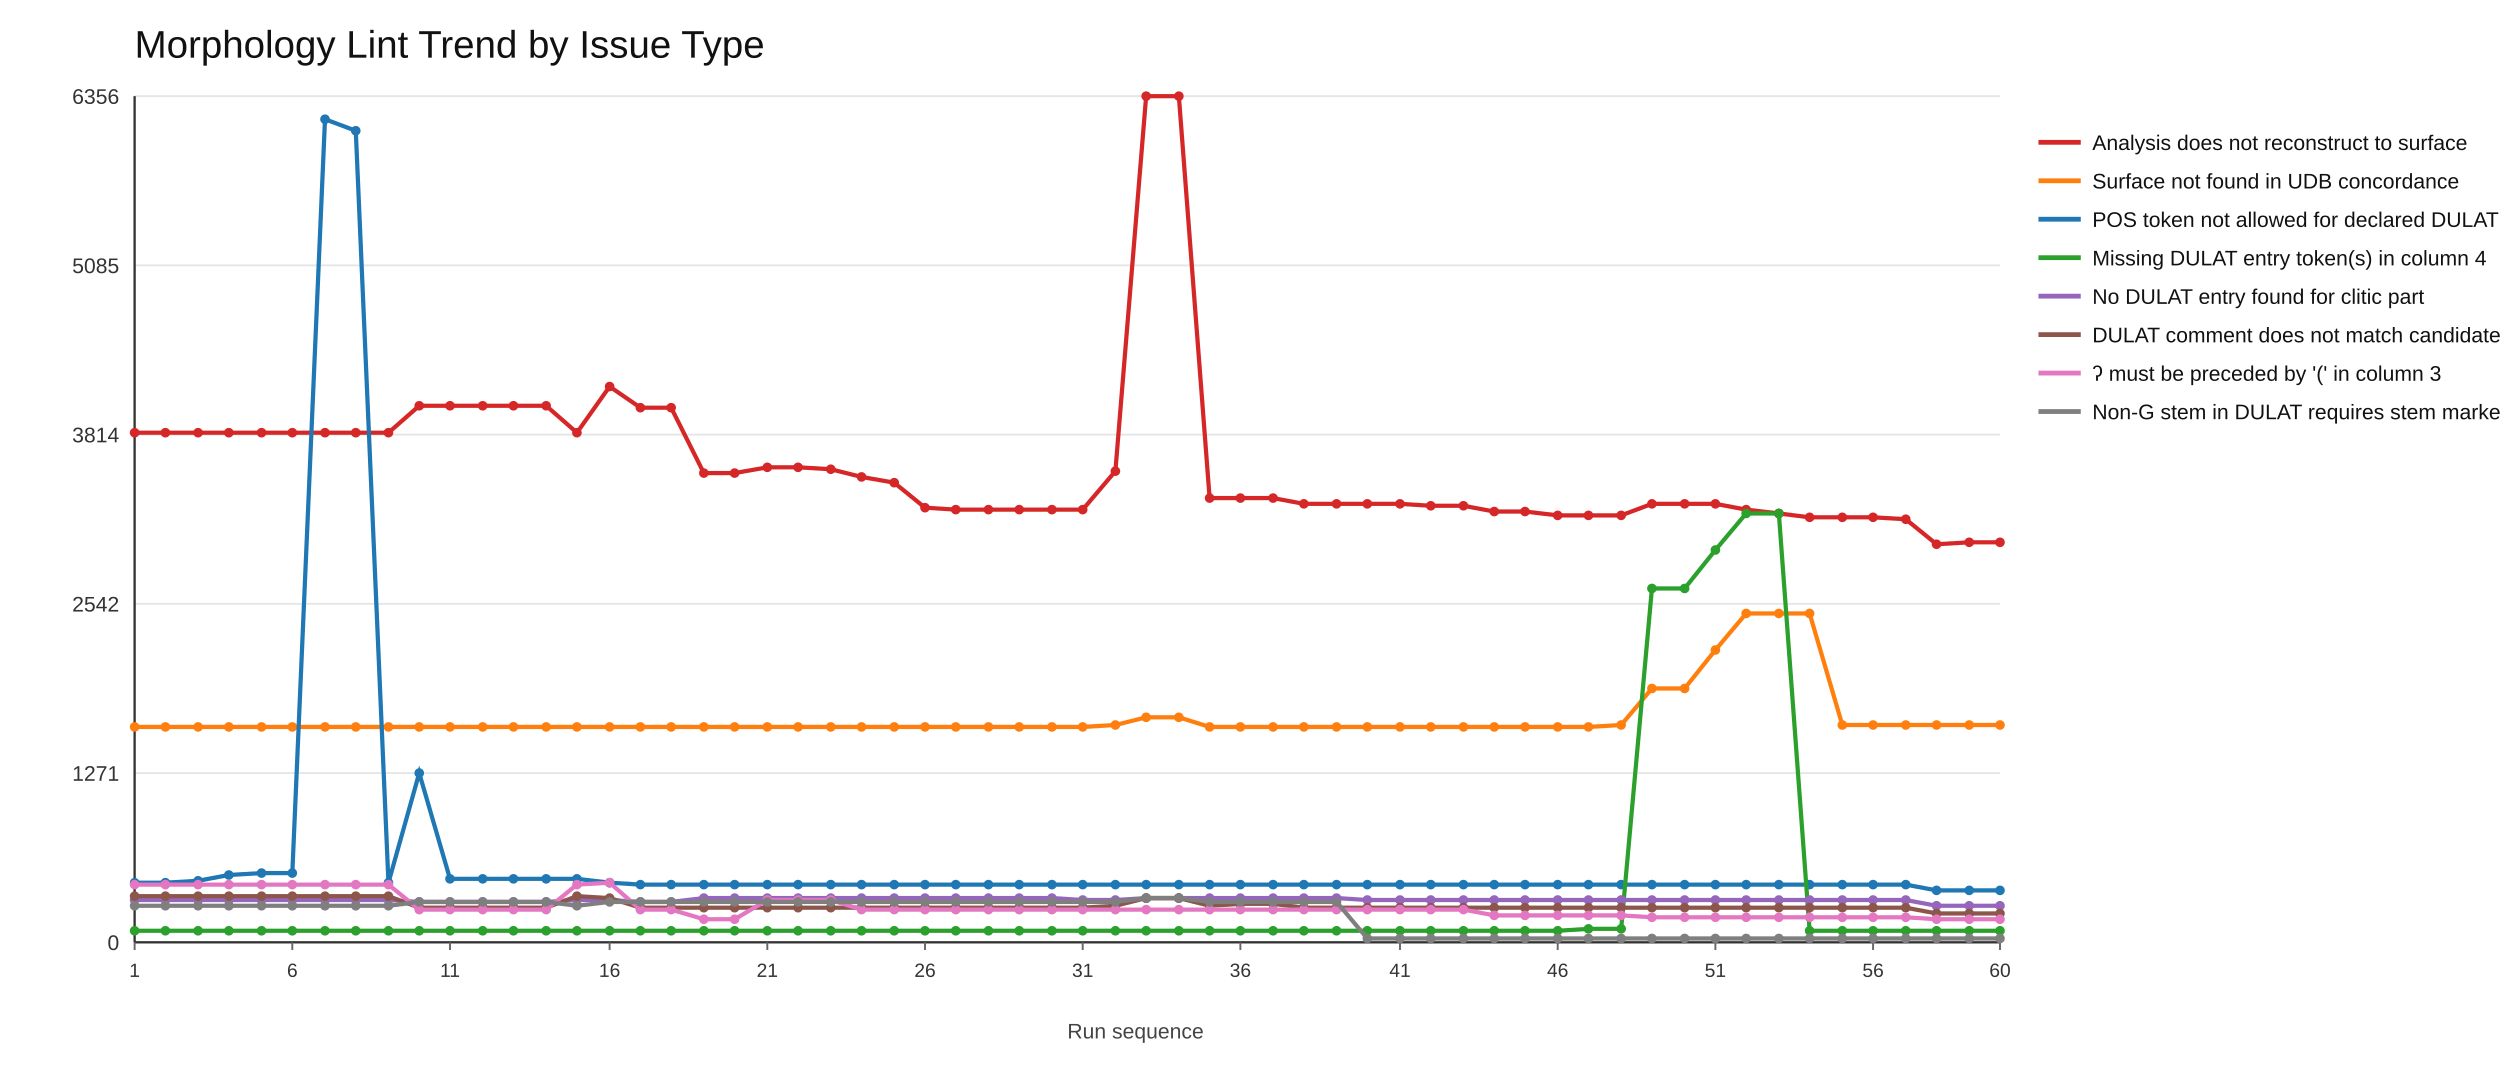
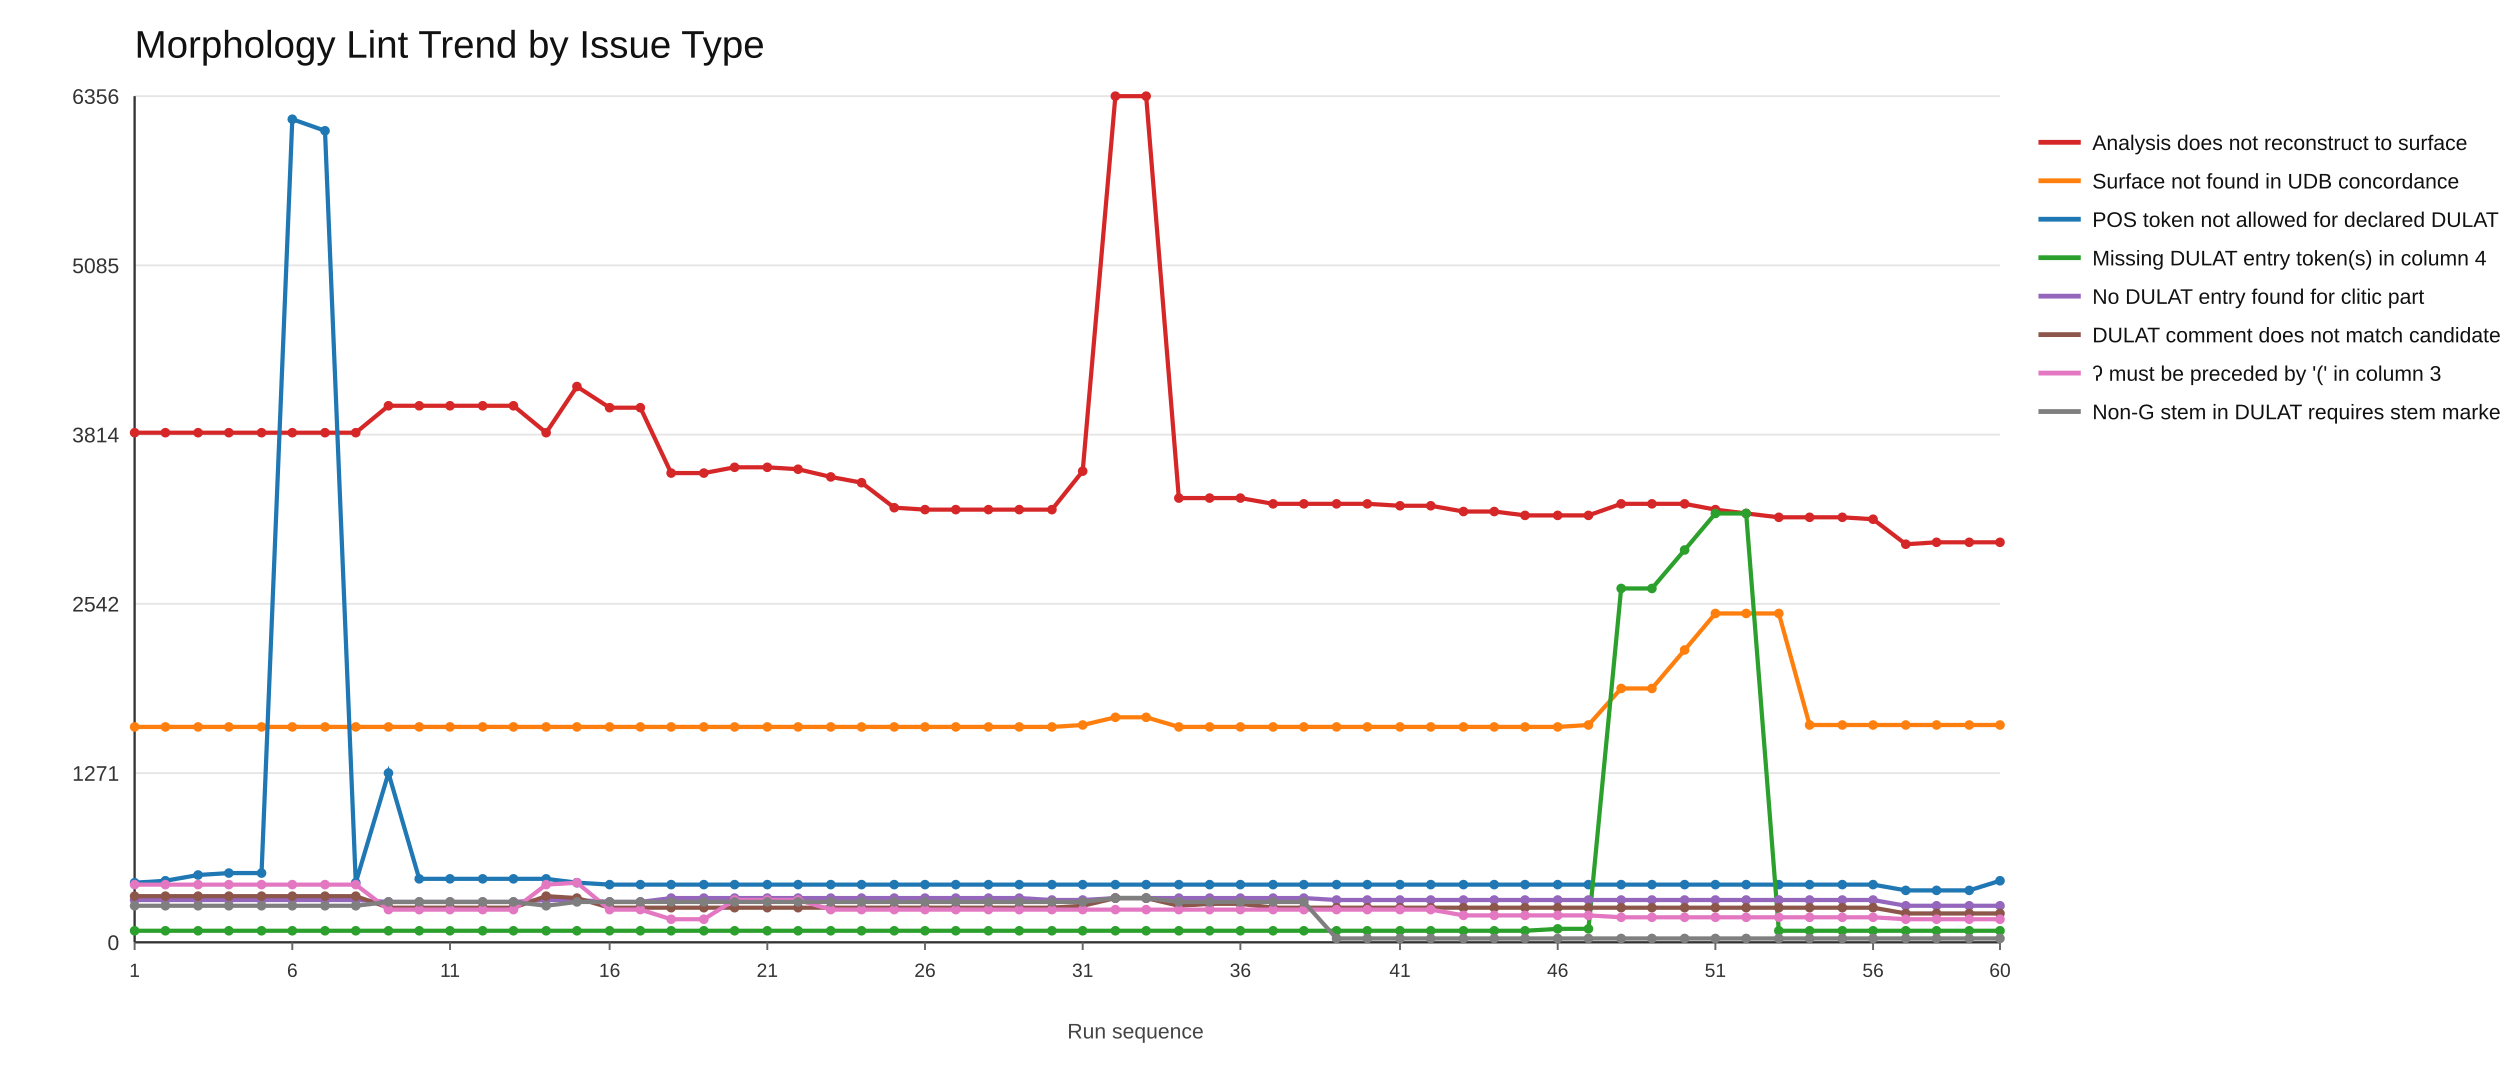
<svg xmlns="http://www.w3.org/2000/svg" width="1300" height="560">
  <rect x="0" y="0" width="1300" height="560" fill="#ffffff" />
  <text x="70" y="30" font-size="20" font-family="Arial" fill="#111">Morphology Lint Trend by Issue Type</text>
  <line x1="70" y1="490" x2="1040" y2="490" stroke="#e6e6e6" stroke-width="1" />
  <text x="62" y="494" font-size="11" font-family="Arial" fill="#333" text-anchor="end">0</text>
  <line x1="70" y1="402" x2="1040" y2="402" stroke="#e6e6e6" stroke-width="1" />
  <text x="62" y="406" font-size="11" font-family="Arial" fill="#333" text-anchor="end">1271</text>
  <line x1="70" y1="314" x2="1040" y2="314" stroke="#e6e6e6" stroke-width="1" />
  <text x="62" y="318" font-size="11" font-family="Arial" fill="#333" text-anchor="end">2542</text>
  <line x1="70" y1="226" x2="1040" y2="226" stroke="#e6e6e6" stroke-width="1" />
  <text x="62" y="230" font-size="11" font-family="Arial" fill="#333" text-anchor="end">3814</text>
  <line x1="70" y1="138" x2="1040" y2="138" stroke="#e6e6e6" stroke-width="1" />
  <text x="62" y="142" font-size="11" font-family="Arial" fill="#333" text-anchor="end">5085</text>
  <line x1="70" y1="50" x2="1040" y2="50" stroke="#e6e6e6" stroke-width="1" />
  <text x="62" y="54" font-size="11" font-family="Arial" fill="#333" text-anchor="end">6356</text>
  <line x1="70" y1="490" x2="1040" y2="490" stroke="#333" stroke-width="1.2" />
  <line x1="70" y1="50" x2="70" y2="490" stroke="#333" stroke-width="1.2" />
  <line x1="70" y1="490" x2="70" y2="494" stroke="#666" stroke-width="1" />
  <text x="70" y="508" font-size="10" font-family="Arial" fill="#333" text-anchor="middle">1</text>
  <line x1="152" y1="490" x2="152" y2="494" stroke="#666" stroke-width="1" />
  <text x="152" y="508" font-size="10" font-family="Arial" fill="#333" text-anchor="middle">6</text>
  <line x1="234" y1="490" x2="234" y2="494" stroke="#666" stroke-width="1" />
  <text x="234" y="508" font-size="10" font-family="Arial" fill="#333" text-anchor="middle">11</text>
  <line x1="317" y1="490" x2="317" y2="494" stroke="#666" stroke-width="1" />
  <text x="317" y="508" font-size="10" font-family="Arial" fill="#333" text-anchor="middle">16</text>
  <line x1="399" y1="490" x2="399" y2="494" stroke="#666" stroke-width="1" />
  <text x="399" y="508" font-size="10" font-family="Arial" fill="#333" text-anchor="middle">21</text>
  <line x1="481" y1="490" x2="481" y2="494" stroke="#666" stroke-width="1" />
  <text x="481" y="508" font-size="10" font-family="Arial" fill="#333" text-anchor="middle">26</text>
  <line x1="563" y1="490" x2="563" y2="494" stroke="#666" stroke-width="1" />
  <text x="563" y="508" font-size="10" font-family="Arial" fill="#333" text-anchor="middle">31</text>
  <line x1="645" y1="490" x2="645" y2="494" stroke="#666" stroke-width="1" />
  <text x="645" y="508" font-size="10" font-family="Arial" fill="#333" text-anchor="middle">36</text>
  <line x1="728" y1="490" x2="728" y2="494" stroke="#666" stroke-width="1" />
  <text x="728" y="508" font-size="10" font-family="Arial" fill="#333" text-anchor="middle">41</text>
  <line x1="810" y1="490" x2="810" y2="494" stroke="#666" stroke-width="1" />
  <text x="810" y="508" font-size="10" font-family="Arial" fill="#333" text-anchor="middle">46</text>
  <line x1="892" y1="490" x2="892" y2="494" stroke="#666" stroke-width="1" />
  <text x="892" y="508" font-size="10" font-family="Arial" fill="#333" text-anchor="middle">51</text>
  <line x1="974" y1="490" x2="974" y2="494" stroke="#666" stroke-width="1" />
  <text x="974" y="508" font-size="10" font-family="Arial" fill="#333" text-anchor="middle">56</text>
  <line x1="1040" y1="490" x2="1040" y2="494" stroke="#666" stroke-width="1" />
  <text x="1040" y="508" font-size="10" font-family="Arial" fill="#333" text-anchor="middle">60</text>
-   <polyline fill="none" stroke="#d62728" stroke-width="2.2" points="70,225 86,225 103,225 119,225 136,225 152,225 169,225 185,225 202,225 218,211 234,211 251,211 267,211 284,211 300,225 317,201 333,212 349,212 366,246 382,246 399,243 415,243 432,244 448,248 465,251 481,264 497,265 514,265 530,265 547,265 563,265 580,245 596,50 613,50 629,259 645,259 662,259 678,262 695,262 711,262 728,262 744,263 761,263 777,266 793,266 810,268 826,268 843,268 859,262 876,262 892,262 908,265 925,267 941,269 958,269 974,269 991,270 1007,283 1024,282 1040,282" />
+   <polyline fill="none" stroke="#d62728" stroke-width="2.2" points="70,225 86,225 103,225 119,225 136,225 152,225 169,225 185,225 202,211 218,211 234,211 251,211 267,211 284,225 300,201 317,212 333,212 349,246 366,246 382,243 399,243 415,244 432,248 448,251 465,264 481,265 497,265 514,265 530,265 547,265 563,245 580,50 596,50 613,259 629,259 645,259 662,262 678,262 695,262 711,262 728,263 744,263 761,266 777,266 793,268 810,268 826,268 843,262 859,262 876,262 892,265 908,267 925,269 941,269 958,269 974,270 991,283 1007,282 1024,282 1040,282" />
  <circle cx="70" cy="225" r="2.5" fill="#d62728" />
  <circle cx="86" cy="225" r="2.5" fill="#d62728" />
  <circle cx="103" cy="225" r="2.5" fill="#d62728" />
  <circle cx="119" cy="225" r="2.5" fill="#d62728" />
  <circle cx="136" cy="225" r="2.5" fill="#d62728" />
  <circle cx="152" cy="225" r="2.5" fill="#d62728" />
  <circle cx="169" cy="225" r="2.5" fill="#d62728" />
  <circle cx="185" cy="225" r="2.5" fill="#d62728" />
-   <circle cx="202" cy="225" r="2.5" fill="#d62728" />
+   <circle cx="202" cy="211" r="2.5" fill="#d62728" />
  <circle cx="218" cy="211" r="2.5" fill="#d62728" />
  <circle cx="234" cy="211" r="2.5" fill="#d62728" />
  <circle cx="251" cy="211" r="2.5" fill="#d62728" />
  <circle cx="267" cy="211" r="2.5" fill="#d62728" />
-   <circle cx="284" cy="211" r="2.5" fill="#d62728" />
-   <circle cx="300" cy="225" r="2.5" fill="#d62728" />
-   <circle cx="317" cy="201" r="2.5" fill="#d62728" />
+   <circle cx="284" cy="225" r="2.5" fill="#d62728" />
+   <circle cx="300" cy="201" r="2.5" fill="#d62728" />
+   <circle cx="317" cy="212" r="2.5" fill="#d62728" />
  <circle cx="333" cy="212" r="2.5" fill="#d62728" />
-   <circle cx="349" cy="212" r="2.5" fill="#d62728" />
+   <circle cx="349" cy="246" r="2.5" fill="#d62728" />
  <circle cx="366" cy="246" r="2.5" fill="#d62728" />
-   <circle cx="382" cy="246" r="2.5" fill="#d62728" />
+   <circle cx="382" cy="243" r="2.5" fill="#d62728" />
  <circle cx="399" cy="243" r="2.5" fill="#d62728" />
-   <circle cx="415" cy="243" r="2.5" fill="#d62728" />
-   <circle cx="432" cy="244" r="2.5" fill="#d62728" />
-   <circle cx="448" cy="248" r="2.5" fill="#d62728" />
-   <circle cx="465" cy="251" r="2.5" fill="#d62728" />
-   <circle cx="481" cy="264" r="2.5" fill="#d62728" />
+   <circle cx="415" cy="244" r="2.5" fill="#d62728" />
+   <circle cx="432" cy="248" r="2.5" fill="#d62728" />
+   <circle cx="448" cy="251" r="2.5" fill="#d62728" />
+   <circle cx="465" cy="264" r="2.5" fill="#d62728" />
+   <circle cx="481" cy="265" r="2.5" fill="#d62728" />
  <circle cx="497" cy="265" r="2.5" fill="#d62728" />
  <circle cx="514" cy="265" r="2.5" fill="#d62728" />
  <circle cx="530" cy="265" r="2.5" fill="#d62728" />
  <circle cx="547" cy="265" r="2.5" fill="#d62728" />
-   <circle cx="563" cy="265" r="2.5" fill="#d62728" />
-   <circle cx="580" cy="245" r="2.5" fill="#d62728" />
+   <circle cx="563" cy="245" r="2.5" fill="#d62728" />
+   <circle cx="580" cy="50" r="2.5" fill="#d62728" />
  <circle cx="596" cy="50" r="2.5" fill="#d62728" />
-   <circle cx="613" cy="50" r="2.5" fill="#d62728" />
+   <circle cx="613" cy="259" r="2.5" fill="#d62728" />
  <circle cx="629" cy="259" r="2.5" fill="#d62728" />
  <circle cx="645" cy="259" r="2.5" fill="#d62728" />
-   <circle cx="662" cy="259" r="2.5" fill="#d62728" />
+   <circle cx="662" cy="262" r="2.5" fill="#d62728" />
  <circle cx="678" cy="262" r="2.5" fill="#d62728" />
  <circle cx="695" cy="262" r="2.5" fill="#d62728" />
  <circle cx="711" cy="262" r="2.5" fill="#d62728" />
-   <circle cx="728" cy="262" r="2.5" fill="#d62728" />
+   <circle cx="728" cy="263" r="2.5" fill="#d62728" />
  <circle cx="744" cy="263" r="2.5" fill="#d62728" />
-   <circle cx="761" cy="263" r="2.5" fill="#d62728" />
+   <circle cx="761" cy="266" r="2.5" fill="#d62728" />
  <circle cx="777" cy="266" r="2.5" fill="#d62728" />
-   <circle cx="793" cy="266" r="2.5" fill="#d62728" />
+   <circle cx="793" cy="268" r="2.5" fill="#d62728" />
  <circle cx="810" cy="268" r="2.5" fill="#d62728" />
  <circle cx="826" cy="268" r="2.5" fill="#d62728" />
-   <circle cx="843" cy="268" r="2.5" fill="#d62728" />
+   <circle cx="843" cy="262" r="2.5" fill="#d62728" />
  <circle cx="859" cy="262" r="2.5" fill="#d62728" />
  <circle cx="876" cy="262" r="2.5" fill="#d62728" />
-   <circle cx="892" cy="262" r="2.5" fill="#d62728" />
-   <circle cx="908" cy="265" r="2.5" fill="#d62728" />
-   <circle cx="925" cy="267" r="2.5" fill="#d62728" />
+   <circle cx="892" cy="265" r="2.5" fill="#d62728" />
+   <circle cx="908" cy="267" r="2.5" fill="#d62728" />
+   <circle cx="925" cy="269" r="2.5" fill="#d62728" />
  <circle cx="941" cy="269" r="2.5" fill="#d62728" />
  <circle cx="958" cy="269" r="2.5" fill="#d62728" />
-   <circle cx="974" cy="269" r="2.5" fill="#d62728" />
-   <circle cx="991" cy="270" r="2.5" fill="#d62728" />
-   <circle cx="1007" cy="283" r="2.5" fill="#d62728" />
+   <circle cx="974" cy="270" r="2.5" fill="#d62728" />
+   <circle cx="991" cy="283" r="2.5" fill="#d62728" />
+   <circle cx="1007" cy="282" r="2.5" fill="#d62728" />
  <circle cx="1024" cy="282" r="2.5" fill="#d62728" />
  <circle cx="1040" cy="282" r="2.5" fill="#d62728" />
  <line x1="1060" y1="74" x2="1082" y2="74" stroke="#d62728" stroke-width="2.5" />
  <text x="1088" y="78" font-size="11" font-family="Arial" fill="#111">Analysis does not reconstruct to surface</text>
-   <polyline fill="none" stroke="#ff7f0e" stroke-width="2.2" points="70,378 86,378 103,378 119,378 136,378 152,378 169,378 185,378 202,378 218,378 234,378 251,378 267,378 284,378 300,378 317,378 333,378 349,378 366,378 382,378 399,378 415,378 432,378 448,378 465,378 481,378 497,378 514,378 530,378 547,378 563,378 580,377 596,373 613,373 629,378 645,378 662,378 678,378 695,378 711,378 728,378 744,378 761,378 777,378 793,378 810,378 826,378 843,377 859,358 876,358 892,338 908,319 925,319 941,319 958,377 974,377 991,377 1007,377 1024,377 1040,377" />
+   <polyline fill="none" stroke="#ff7f0e" stroke-width="2.2" points="70,378 86,378 103,378 119,378 136,378 152,378 169,378 185,378 202,378 218,378 234,378 251,378 267,378 284,378 300,378 317,378 333,378 349,378 366,378 382,378 399,378 415,378 432,378 448,378 465,378 481,378 497,378 514,378 530,378 547,378 563,377 580,373 596,373 613,378 629,378 645,378 662,378 678,378 695,378 711,378 728,378 744,378 761,378 777,378 793,378 810,378 826,377 843,358 859,358 876,338 892,319 908,319 925,319 941,377 958,377 974,377 991,377 1007,377 1024,377 1040,377" />
  <circle cx="70" cy="378" r="2.5" fill="#ff7f0e" />
  <circle cx="86" cy="378" r="2.5" fill="#ff7f0e" />
  <circle cx="103" cy="378" r="2.5" fill="#ff7f0e" />
  <circle cx="119" cy="378" r="2.5" fill="#ff7f0e" />
  <circle cx="136" cy="378" r="2.5" fill="#ff7f0e" />
  <circle cx="152" cy="378" r="2.5" fill="#ff7f0e" />
  <circle cx="169" cy="378" r="2.5" fill="#ff7f0e" />
  <circle cx="185" cy="378" r="2.5" fill="#ff7f0e" />
  <circle cx="202" cy="378" r="2.5" fill="#ff7f0e" />
  <circle cx="218" cy="378" r="2.5" fill="#ff7f0e" />
  <circle cx="234" cy="378" r="2.5" fill="#ff7f0e" />
  <circle cx="251" cy="378" r="2.5" fill="#ff7f0e" />
  <circle cx="267" cy="378" r="2.5" fill="#ff7f0e" />
  <circle cx="284" cy="378" r="2.5" fill="#ff7f0e" />
  <circle cx="300" cy="378" r="2.5" fill="#ff7f0e" />
  <circle cx="317" cy="378" r="2.5" fill="#ff7f0e" />
  <circle cx="333" cy="378" r="2.5" fill="#ff7f0e" />
  <circle cx="349" cy="378" r="2.5" fill="#ff7f0e" />
  <circle cx="366" cy="378" r="2.5" fill="#ff7f0e" />
  <circle cx="382" cy="378" r="2.5" fill="#ff7f0e" />
  <circle cx="399" cy="378" r="2.5" fill="#ff7f0e" />
  <circle cx="415" cy="378" r="2.5" fill="#ff7f0e" />
  <circle cx="432" cy="378" r="2.5" fill="#ff7f0e" />
  <circle cx="448" cy="378" r="2.5" fill="#ff7f0e" />
  <circle cx="465" cy="378" r="2.5" fill="#ff7f0e" />
  <circle cx="481" cy="378" r="2.5" fill="#ff7f0e" />
  <circle cx="497" cy="378" r="2.5" fill="#ff7f0e" />
  <circle cx="514" cy="378" r="2.5" fill="#ff7f0e" />
  <circle cx="530" cy="378" r="2.5" fill="#ff7f0e" />
  <circle cx="547" cy="378" r="2.5" fill="#ff7f0e" />
-   <circle cx="563" cy="378" r="2.5" fill="#ff7f0e" />
-   <circle cx="580" cy="377" r="2.5" fill="#ff7f0e" />
+   <circle cx="563" cy="377" r="2.5" fill="#ff7f0e" />
+   <circle cx="580" cy="373" r="2.5" fill="#ff7f0e" />
  <circle cx="596" cy="373" r="2.5" fill="#ff7f0e" />
-   <circle cx="613" cy="373" r="2.5" fill="#ff7f0e" />
+   <circle cx="613" cy="378" r="2.5" fill="#ff7f0e" />
  <circle cx="629" cy="378" r="2.5" fill="#ff7f0e" />
  <circle cx="645" cy="378" r="2.5" fill="#ff7f0e" />
  <circle cx="662" cy="378" r="2.5" fill="#ff7f0e" />
  <circle cx="678" cy="378" r="2.5" fill="#ff7f0e" />
  <circle cx="695" cy="378" r="2.5" fill="#ff7f0e" />
  <circle cx="711" cy="378" r="2.5" fill="#ff7f0e" />
  <circle cx="728" cy="378" r="2.5" fill="#ff7f0e" />
  <circle cx="744" cy="378" r="2.5" fill="#ff7f0e" />
  <circle cx="761" cy="378" r="2.5" fill="#ff7f0e" />
  <circle cx="777" cy="378" r="2.5" fill="#ff7f0e" />
  <circle cx="793" cy="378" r="2.5" fill="#ff7f0e" />
  <circle cx="810" cy="378" r="2.5" fill="#ff7f0e" />
-   <circle cx="826" cy="378" r="2.5" fill="#ff7f0e" />
-   <circle cx="843" cy="377" r="2.5" fill="#ff7f0e" />
+   <circle cx="826" cy="377" r="2.5" fill="#ff7f0e" />
+   <circle cx="843" cy="358" r="2.5" fill="#ff7f0e" />
  <circle cx="859" cy="358" r="2.5" fill="#ff7f0e" />
-   <circle cx="876" cy="358" r="2.5" fill="#ff7f0e" />
-   <circle cx="892" cy="338" r="2.5" fill="#ff7f0e" />
+   <circle cx="876" cy="338" r="2.5" fill="#ff7f0e" />
+   <circle cx="892" cy="319" r="2.5" fill="#ff7f0e" />
  <circle cx="908" cy="319" r="2.5" fill="#ff7f0e" />
  <circle cx="925" cy="319" r="2.5" fill="#ff7f0e" />
-   <circle cx="941" cy="319" r="2.5" fill="#ff7f0e" />
+   <circle cx="941" cy="377" r="2.5" fill="#ff7f0e" />
  <circle cx="958" cy="377" r="2.5" fill="#ff7f0e" />
  <circle cx="974" cy="377" r="2.5" fill="#ff7f0e" />
  <circle cx="991" cy="377" r="2.5" fill="#ff7f0e" />
  <circle cx="1007" cy="377" r="2.5" fill="#ff7f0e" />
  <circle cx="1024" cy="377" r="2.5" fill="#ff7f0e" />
  <circle cx="1040" cy="377" r="2.5" fill="#ff7f0e" />
  <line x1="1060" y1="94" x2="1082" y2="94" stroke="#ff7f0e" stroke-width="2.5" />
  <text x="1088" y="98" font-size="11" font-family="Arial" fill="#111">Surface not found in UDB concordance</text>
-   <polyline fill="none" stroke="#1f77b4" stroke-width="2.2" points="70,459 86,459 103,458 119,455 136,454 152,454 169,62 185,68 202,459 218,402 234,457 251,457 267,457 284,457 300,457 317,459 333,460 349,460 366,460 382,460 399,460 415,460 432,460 448,460 465,460 481,460 497,460 514,460 530,460 547,460 563,460 580,460 596,460 613,460 629,460 645,460 662,460 678,460 695,460 711,460 728,460 744,460 761,460 777,460 793,460 810,460 826,460 843,460 859,460 876,460 892,460 908,460 925,460 941,460 958,460 974,460 991,460 1007,463 1024,463 1040,463" />
+   <polyline fill="none" stroke="#1f77b4" stroke-width="2.2" points="70,459 86,458 103,455 119,454 136,454 152,62 169,68 185,459 202,402 218,457 234,457 251,457 267,457 284,457 300,459 317,460 333,460 349,460 366,460 382,460 399,460 415,460 432,460 448,460 465,460 481,460 497,460 514,460 530,460 547,460 563,460 580,460 596,460 613,460 629,460 645,460 662,460 678,460 695,460 711,460 728,460 744,460 761,460 777,460 793,460 810,460 826,460 843,460 859,460 876,460 892,460 908,460 925,460 941,460 958,460 974,460 991,463 1007,463 1024,463 1040,458" />
  <circle cx="70" cy="459" r="2.5" fill="#1f77b4" />
-   <circle cx="86" cy="459" r="2.5" fill="#1f77b4" />
-   <circle cx="103" cy="458" r="2.5" fill="#1f77b4" />
-   <circle cx="119" cy="455" r="2.5" fill="#1f77b4" />
+   <circle cx="86" cy="458" r="2.5" fill="#1f77b4" />
+   <circle cx="103" cy="455" r="2.5" fill="#1f77b4" />
+   <circle cx="119" cy="454" r="2.5" fill="#1f77b4" />
  <circle cx="136" cy="454" r="2.5" fill="#1f77b4" />
-   <circle cx="152" cy="454" r="2.5" fill="#1f77b4" />
-   <circle cx="169" cy="62" r="2.5" fill="#1f77b4" />
-   <circle cx="185" cy="68" r="2.5" fill="#1f77b4" />
-   <circle cx="202" cy="459" r="2.5" fill="#1f77b4" />
-   <circle cx="218" cy="402" r="2.5" fill="#1f77b4" />
+   <circle cx="152" cy="62" r="2.5" fill="#1f77b4" />
+   <circle cx="169" cy="68" r="2.5" fill="#1f77b4" />
+   <circle cx="185" cy="459" r="2.5" fill="#1f77b4" />
+   <circle cx="202" cy="402" r="2.5" fill="#1f77b4" />
+   <circle cx="218" cy="457" r="2.5" fill="#1f77b4" />
  <circle cx="234" cy="457" r="2.5" fill="#1f77b4" />
  <circle cx="251" cy="457" r="2.5" fill="#1f77b4" />
  <circle cx="267" cy="457" r="2.5" fill="#1f77b4" />
  <circle cx="284" cy="457" r="2.5" fill="#1f77b4" />
-   <circle cx="300" cy="457" r="2.5" fill="#1f77b4" />
-   <circle cx="317" cy="459" r="2.5" fill="#1f77b4" />
+   <circle cx="300" cy="459" r="2.5" fill="#1f77b4" />
+   <circle cx="317" cy="460" r="2.5" fill="#1f77b4" />
  <circle cx="333" cy="460" r="2.5" fill="#1f77b4" />
  <circle cx="349" cy="460" r="2.5" fill="#1f77b4" />
  <circle cx="366" cy="460" r="2.5" fill="#1f77b4" />
  <circle cx="382" cy="460" r="2.5" fill="#1f77b4" />
  <circle cx="399" cy="460" r="2.5" fill="#1f77b4" />
  <circle cx="415" cy="460" r="2.5" fill="#1f77b4" />
  <circle cx="432" cy="460" r="2.5" fill="#1f77b4" />
  <circle cx="448" cy="460" r="2.5" fill="#1f77b4" />
  <circle cx="465" cy="460" r="2.5" fill="#1f77b4" />
  <circle cx="481" cy="460" r="2.5" fill="#1f77b4" />
  <circle cx="497" cy="460" r="2.5" fill="#1f77b4" />
  <circle cx="514" cy="460" r="2.5" fill="#1f77b4" />
  <circle cx="530" cy="460" r="2.5" fill="#1f77b4" />
  <circle cx="547" cy="460" r="2.5" fill="#1f77b4" />
  <circle cx="563" cy="460" r="2.5" fill="#1f77b4" />
  <circle cx="580" cy="460" r="2.5" fill="#1f77b4" />
  <circle cx="596" cy="460" r="2.5" fill="#1f77b4" />
  <circle cx="613" cy="460" r="2.5" fill="#1f77b4" />
  <circle cx="629" cy="460" r="2.5" fill="#1f77b4" />
  <circle cx="645" cy="460" r="2.5" fill="#1f77b4" />
  <circle cx="662" cy="460" r="2.5" fill="#1f77b4" />
  <circle cx="678" cy="460" r="2.5" fill="#1f77b4" />
  <circle cx="695" cy="460" r="2.5" fill="#1f77b4" />
  <circle cx="711" cy="460" r="2.5" fill="#1f77b4" />
  <circle cx="728" cy="460" r="2.5" fill="#1f77b4" />
  <circle cx="744" cy="460" r="2.5" fill="#1f77b4" />
  <circle cx="761" cy="460" r="2.5" fill="#1f77b4" />
  <circle cx="777" cy="460" r="2.5" fill="#1f77b4" />
  <circle cx="793" cy="460" r="2.5" fill="#1f77b4" />
  <circle cx="810" cy="460" r="2.5" fill="#1f77b4" />
  <circle cx="826" cy="460" r="2.5" fill="#1f77b4" />
  <circle cx="843" cy="460" r="2.5" fill="#1f77b4" />
  <circle cx="859" cy="460" r="2.5" fill="#1f77b4" />
  <circle cx="876" cy="460" r="2.5" fill="#1f77b4" />
  <circle cx="892" cy="460" r="2.5" fill="#1f77b4" />
  <circle cx="908" cy="460" r="2.5" fill="#1f77b4" />
  <circle cx="925" cy="460" r="2.5" fill="#1f77b4" />
  <circle cx="941" cy="460" r="2.5" fill="#1f77b4" />
  <circle cx="958" cy="460" r="2.5" fill="#1f77b4" />
  <circle cx="974" cy="460" r="2.5" fill="#1f77b4" />
-   <circle cx="991" cy="460" r="2.5" fill="#1f77b4" />
+   <circle cx="991" cy="463" r="2.5" fill="#1f77b4" />
  <circle cx="1007" cy="463" r="2.5" fill="#1f77b4" />
  <circle cx="1024" cy="463" r="2.5" fill="#1f77b4" />
-   <circle cx="1040" cy="463" r="2.5" fill="#1f77b4" />
+   <circle cx="1040" cy="458" r="2.5" fill="#1f77b4" />
  <line x1="1060" y1="114" x2="1082" y2="114" stroke="#1f77b4" stroke-width="2.5" />
  <text x="1088" y="118" font-size="11" font-family="Arial" fill="#111">POS token not allowed for declared DULAT entry</text>
-   <polyline fill="none" stroke="#2ca02c" stroke-width="2.2" points="70,484 86,484 103,484 119,484 136,484 152,484 169,484 185,484 202,484 218,484 234,484 251,484 267,484 284,484 300,484 317,484 333,484 349,484 366,484 382,484 399,484 415,484 432,484 448,484 465,484 481,484 497,484 514,484 530,484 547,484 563,484 580,484 596,484 613,484 629,484 645,484 662,484 678,484 695,484 711,484 728,484 744,484 761,484 777,484 793,484 810,484 826,483 843,483 859,306 876,306 892,286 908,267 925,267 941,484 958,484 974,484 991,484 1007,484 1024,484 1040,484" />
+   <polyline fill="none" stroke="#2ca02c" stroke-width="2.2" points="70,484 86,484 103,484 119,484 136,484 152,484 169,484 185,484 202,484 218,484 234,484 251,484 267,484 284,484 300,484 317,484 333,484 349,484 366,484 382,484 399,484 415,484 432,484 448,484 465,484 481,484 497,484 514,484 530,484 547,484 563,484 580,484 596,484 613,484 629,484 645,484 662,484 678,484 695,484 711,484 728,484 744,484 761,484 777,484 793,484 810,483 826,483 843,306 859,306 876,286 892,267 908,267 925,484 941,484 958,484 974,484 991,484 1007,484 1024,484 1040,484" />
  <circle cx="70" cy="484" r="2.5" fill="#2ca02c" />
  <circle cx="86" cy="484" r="2.5" fill="#2ca02c" />
  <circle cx="103" cy="484" r="2.5" fill="#2ca02c" />
  <circle cx="119" cy="484" r="2.5" fill="#2ca02c" />
  <circle cx="136" cy="484" r="2.5" fill="#2ca02c" />
  <circle cx="152" cy="484" r="2.5" fill="#2ca02c" />
  <circle cx="169" cy="484" r="2.5" fill="#2ca02c" />
  <circle cx="185" cy="484" r="2.5" fill="#2ca02c" />
  <circle cx="202" cy="484" r="2.5" fill="#2ca02c" />
  <circle cx="218" cy="484" r="2.5" fill="#2ca02c" />
  <circle cx="234" cy="484" r="2.5" fill="#2ca02c" />
  <circle cx="251" cy="484" r="2.5" fill="#2ca02c" />
  <circle cx="267" cy="484" r="2.5" fill="#2ca02c" />
  <circle cx="284" cy="484" r="2.5" fill="#2ca02c" />
  <circle cx="300" cy="484" r="2.5" fill="#2ca02c" />
  <circle cx="317" cy="484" r="2.5" fill="#2ca02c" />
  <circle cx="333" cy="484" r="2.5" fill="#2ca02c" />
  <circle cx="349" cy="484" r="2.5" fill="#2ca02c" />
  <circle cx="366" cy="484" r="2.5" fill="#2ca02c" />
  <circle cx="382" cy="484" r="2.5" fill="#2ca02c" />
  <circle cx="399" cy="484" r="2.5" fill="#2ca02c" />
  <circle cx="415" cy="484" r="2.5" fill="#2ca02c" />
  <circle cx="432" cy="484" r="2.5" fill="#2ca02c" />
  <circle cx="448" cy="484" r="2.5" fill="#2ca02c" />
  <circle cx="465" cy="484" r="2.5" fill="#2ca02c" />
  <circle cx="481" cy="484" r="2.5" fill="#2ca02c" />
  <circle cx="497" cy="484" r="2.5" fill="#2ca02c" />
  <circle cx="514" cy="484" r="2.5" fill="#2ca02c" />
  <circle cx="530" cy="484" r="2.5" fill="#2ca02c" />
  <circle cx="547" cy="484" r="2.5" fill="#2ca02c" />
  <circle cx="563" cy="484" r="2.5" fill="#2ca02c" />
  <circle cx="580" cy="484" r="2.5" fill="#2ca02c" />
  <circle cx="596" cy="484" r="2.5" fill="#2ca02c" />
  <circle cx="613" cy="484" r="2.5" fill="#2ca02c" />
  <circle cx="629" cy="484" r="2.5" fill="#2ca02c" />
  <circle cx="645" cy="484" r="2.5" fill="#2ca02c" />
  <circle cx="662" cy="484" r="2.5" fill="#2ca02c" />
  <circle cx="678" cy="484" r="2.5" fill="#2ca02c" />
  <circle cx="695" cy="484" r="2.5" fill="#2ca02c" />
  <circle cx="711" cy="484" r="2.5" fill="#2ca02c" />
  <circle cx="728" cy="484" r="2.5" fill="#2ca02c" />
  <circle cx="744" cy="484" r="2.5" fill="#2ca02c" />
  <circle cx="761" cy="484" r="2.5" fill="#2ca02c" />
  <circle cx="777" cy="484" r="2.5" fill="#2ca02c" />
  <circle cx="793" cy="484" r="2.5" fill="#2ca02c" />
-   <circle cx="810" cy="484" r="2.5" fill="#2ca02c" />
+   <circle cx="810" cy="483" r="2.5" fill="#2ca02c" />
  <circle cx="826" cy="483" r="2.5" fill="#2ca02c" />
-   <circle cx="843" cy="483" r="2.5" fill="#2ca02c" />
+   <circle cx="843" cy="306" r="2.5" fill="#2ca02c" />
  <circle cx="859" cy="306" r="2.5" fill="#2ca02c" />
-   <circle cx="876" cy="306" r="2.5" fill="#2ca02c" />
-   <circle cx="892" cy="286" r="2.5" fill="#2ca02c" />
+   <circle cx="876" cy="286" r="2.5" fill="#2ca02c" />
+   <circle cx="892" cy="267" r="2.5" fill="#2ca02c" />
  <circle cx="908" cy="267" r="2.5" fill="#2ca02c" />
-   <circle cx="925" cy="267" r="2.5" fill="#2ca02c" />
+   <circle cx="925" cy="484" r="2.5" fill="#2ca02c" />
  <circle cx="941" cy="484" r="2.5" fill="#2ca02c" />
  <circle cx="958" cy="484" r="2.5" fill="#2ca02c" />
  <circle cx="974" cy="484" r="2.5" fill="#2ca02c" />
  <circle cx="991" cy="484" r="2.5" fill="#2ca02c" />
  <circle cx="1007" cy="484" r="2.5" fill="#2ca02c" />
  <circle cx="1024" cy="484" r="2.5" fill="#2ca02c" />
  <circle cx="1040" cy="484" r="2.5" fill="#2ca02c" />
  <line x1="1060" y1="134" x2="1082" y2="134" stroke="#2ca02c" stroke-width="2.5" />
  <text x="1088" y="138" font-size="11" font-family="Arial" fill="#111">Missing DULAT entry token(s) in column 4</text>
-   <polyline fill="none" stroke="#9467bd" stroke-width="2.2" points="70,468 86,468 103,468 119,468 136,468 152,468 169,468 185,468 202,468 218,469 234,469 251,469 267,469 284,469 300,468 317,468 333,469 349,469 366,467 382,467 399,467 415,467 432,467 448,467 465,467 481,467 497,467 514,467 530,467 547,467 563,468 580,468 596,467 613,467 629,467 645,467 662,467 678,467 695,467 711,468 728,468 744,468 761,468 777,468 793,468 810,468 826,468 843,468 859,468 876,468 892,468 908,468 925,468 941,468 958,468 974,468 991,468 1007,471 1024,471 1040,471" />
+   <polyline fill="none" stroke="#9467bd" stroke-width="2.2" points="70,468 86,468 103,468 119,468 136,468 152,468 169,468 185,468 202,469 218,469 234,469 251,469 267,469 284,468 300,468 317,469 333,469 349,467 366,467 382,467 399,467 415,467 432,467 448,467 465,467 481,467 497,467 514,467 530,467 547,468 563,468 580,467 596,467 613,467 629,467 645,467 662,467 678,467 695,468 711,468 728,468 744,468 761,468 777,468 793,468 810,468 826,468 843,468 859,468 876,468 892,468 908,468 925,468 941,468 958,468 974,468 991,471 1007,471 1024,471 1040,471" />
  <circle cx="70" cy="468" r="2.5" fill="#9467bd" />
  <circle cx="86" cy="468" r="2.5" fill="#9467bd" />
  <circle cx="103" cy="468" r="2.5" fill="#9467bd" />
  <circle cx="119" cy="468" r="2.5" fill="#9467bd" />
  <circle cx="136" cy="468" r="2.5" fill="#9467bd" />
  <circle cx="152" cy="468" r="2.5" fill="#9467bd" />
  <circle cx="169" cy="468" r="2.5" fill="#9467bd" />
  <circle cx="185" cy="468" r="2.5" fill="#9467bd" />
-   <circle cx="202" cy="468" r="2.5" fill="#9467bd" />
+   <circle cx="202" cy="469" r="2.5" fill="#9467bd" />
  <circle cx="218" cy="469" r="2.5" fill="#9467bd" />
  <circle cx="234" cy="469" r="2.5" fill="#9467bd" />
  <circle cx="251" cy="469" r="2.5" fill="#9467bd" />
  <circle cx="267" cy="469" r="2.5" fill="#9467bd" />
-   <circle cx="284" cy="469" r="2.5" fill="#9467bd" />
+   <circle cx="284" cy="468" r="2.5" fill="#9467bd" />
  <circle cx="300" cy="468" r="2.5" fill="#9467bd" />
-   <circle cx="317" cy="468" r="2.5" fill="#9467bd" />
+   <circle cx="317" cy="469" r="2.5" fill="#9467bd" />
  <circle cx="333" cy="469" r="2.5" fill="#9467bd" />
-   <circle cx="349" cy="469" r="2.5" fill="#9467bd" />
+   <circle cx="349" cy="467" r="2.5" fill="#9467bd" />
  <circle cx="366" cy="467" r="2.5" fill="#9467bd" />
  <circle cx="382" cy="467" r="2.5" fill="#9467bd" />
  <circle cx="399" cy="467" r="2.5" fill="#9467bd" />
  <circle cx="415" cy="467" r="2.5" fill="#9467bd" />
  <circle cx="432" cy="467" r="2.5" fill="#9467bd" />
  <circle cx="448" cy="467" r="2.5" fill="#9467bd" />
  <circle cx="465" cy="467" r="2.5" fill="#9467bd" />
  <circle cx="481" cy="467" r="2.5" fill="#9467bd" />
  <circle cx="497" cy="467" r="2.5" fill="#9467bd" />
  <circle cx="514" cy="467" r="2.5" fill="#9467bd" />
  <circle cx="530" cy="467" r="2.5" fill="#9467bd" />
-   <circle cx="547" cy="467" r="2.5" fill="#9467bd" />
+   <circle cx="547" cy="468" r="2.5" fill="#9467bd" />
  <circle cx="563" cy="468" r="2.5" fill="#9467bd" />
-   <circle cx="580" cy="468" r="2.5" fill="#9467bd" />
+   <circle cx="580" cy="467" r="2.5" fill="#9467bd" />
  <circle cx="596" cy="467" r="2.5" fill="#9467bd" />
  <circle cx="613" cy="467" r="2.5" fill="#9467bd" />
  <circle cx="629" cy="467" r="2.5" fill="#9467bd" />
  <circle cx="645" cy="467" r="2.5" fill="#9467bd" />
  <circle cx="662" cy="467" r="2.5" fill="#9467bd" />
  <circle cx="678" cy="467" r="2.5" fill="#9467bd" />
-   <circle cx="695" cy="467" r="2.5" fill="#9467bd" />
+   <circle cx="695" cy="468" r="2.5" fill="#9467bd" />
  <circle cx="711" cy="468" r="2.5" fill="#9467bd" />
  <circle cx="728" cy="468" r="2.5" fill="#9467bd" />
  <circle cx="744" cy="468" r="2.5" fill="#9467bd" />
  <circle cx="761" cy="468" r="2.5" fill="#9467bd" />
  <circle cx="777" cy="468" r="2.5" fill="#9467bd" />
  <circle cx="793" cy="468" r="2.5" fill="#9467bd" />
  <circle cx="810" cy="468" r="2.5" fill="#9467bd" />
  <circle cx="826" cy="468" r="2.5" fill="#9467bd" />
  <circle cx="843" cy="468" r="2.5" fill="#9467bd" />
  <circle cx="859" cy="468" r="2.5" fill="#9467bd" />
  <circle cx="876" cy="468" r="2.5" fill="#9467bd" />
  <circle cx="892" cy="468" r="2.5" fill="#9467bd" />
  <circle cx="908" cy="468" r="2.5" fill="#9467bd" />
  <circle cx="925" cy="468" r="2.5" fill="#9467bd" />
  <circle cx="941" cy="468" r="2.5" fill="#9467bd" />
  <circle cx="958" cy="468" r="2.5" fill="#9467bd" />
  <circle cx="974" cy="468" r="2.5" fill="#9467bd" />
-   <circle cx="991" cy="468" r="2.5" fill="#9467bd" />
+   <circle cx="991" cy="471" r="2.5" fill="#9467bd" />
  <circle cx="1007" cy="471" r="2.5" fill="#9467bd" />
  <circle cx="1024" cy="471" r="2.5" fill="#9467bd" />
  <circle cx="1040" cy="471" r="2.5" fill="#9467bd" />
  <line x1="1060" y1="154" x2="1082" y2="154" stroke="#9467bd" stroke-width="2.5" />
  <text x="1088" y="158" font-size="11" font-family="Arial" fill="#111">No DULAT entry found for clitic part</text>
-   <polyline fill="none" stroke="#8c564b" stroke-width="2.2" points="70,466 86,466 103,466 119,466 136,466 152,466 169,466 185,466 202,466 218,472 234,472 251,472 267,472 284,472 300,466 317,467 333,472 349,472 366,472 382,472 399,472 415,472 432,472 448,472 465,472 481,472 497,472 514,472 530,472 547,472 563,472 580,471 596,467 613,467 629,471 645,470 662,470 678,472 695,472 711,472 728,472 744,472 761,472 777,472 793,472 810,472 826,472 843,472 859,472 876,472 892,472 908,472 925,472 941,472 958,472 974,472 991,472 1007,475 1024,475 1040,475" />
+   <polyline fill="none" stroke="#8c564b" stroke-width="2.2" points="70,466 86,466 103,466 119,466 136,466 152,466 169,466 185,466 202,472 218,472 234,472 251,472 267,472 284,466 300,467 317,472 333,472 349,472 366,472 382,472 399,472 415,472 432,472 448,472 465,472 481,472 497,472 514,472 530,472 547,472 563,471 580,467 596,467 613,471 629,470 645,470 662,472 678,472 695,472 711,472 728,472 744,472 761,472 777,472 793,472 810,472 826,472 843,472 859,472 876,472 892,472 908,472 925,472 941,472 958,472 974,472 991,475 1007,475 1024,475 1040,475" />
  <circle cx="70" cy="466" r="2.5" fill="#8c564b" />
  <circle cx="86" cy="466" r="2.5" fill="#8c564b" />
  <circle cx="103" cy="466" r="2.5" fill="#8c564b" />
  <circle cx="119" cy="466" r="2.5" fill="#8c564b" />
  <circle cx="136" cy="466" r="2.5" fill="#8c564b" />
  <circle cx="152" cy="466" r="2.5" fill="#8c564b" />
  <circle cx="169" cy="466" r="2.5" fill="#8c564b" />
  <circle cx="185" cy="466" r="2.5" fill="#8c564b" />
-   <circle cx="202" cy="466" r="2.5" fill="#8c564b" />
+   <circle cx="202" cy="472" r="2.5" fill="#8c564b" />
  <circle cx="218" cy="472" r="2.5" fill="#8c564b" />
  <circle cx="234" cy="472" r="2.5" fill="#8c564b" />
  <circle cx="251" cy="472" r="2.5" fill="#8c564b" />
  <circle cx="267" cy="472" r="2.5" fill="#8c564b" />
-   <circle cx="284" cy="472" r="2.5" fill="#8c564b" />
-   <circle cx="300" cy="466" r="2.5" fill="#8c564b" />
-   <circle cx="317" cy="467" r="2.5" fill="#8c564b" />
+   <circle cx="284" cy="466" r="2.5" fill="#8c564b" />
+   <circle cx="300" cy="467" r="2.5" fill="#8c564b" />
+   <circle cx="317" cy="472" r="2.5" fill="#8c564b" />
  <circle cx="333" cy="472" r="2.5" fill="#8c564b" />
  <circle cx="349" cy="472" r="2.5" fill="#8c564b" />
  <circle cx="366" cy="472" r="2.5" fill="#8c564b" />
  <circle cx="382" cy="472" r="2.5" fill="#8c564b" />
  <circle cx="399" cy="472" r="2.5" fill="#8c564b" />
  <circle cx="415" cy="472" r="2.5" fill="#8c564b" />
  <circle cx="432" cy="472" r="2.5" fill="#8c564b" />
  <circle cx="448" cy="472" r="2.5" fill="#8c564b" />
  <circle cx="465" cy="472" r="2.5" fill="#8c564b" />
  <circle cx="481" cy="472" r="2.5" fill="#8c564b" />
  <circle cx="497" cy="472" r="2.5" fill="#8c564b" />
  <circle cx="514" cy="472" r="2.5" fill="#8c564b" />
  <circle cx="530" cy="472" r="2.5" fill="#8c564b" />
  <circle cx="547" cy="472" r="2.5" fill="#8c564b" />
-   <circle cx="563" cy="472" r="2.5" fill="#8c564b" />
-   <circle cx="580" cy="471" r="2.5" fill="#8c564b" />
+   <circle cx="563" cy="471" r="2.5" fill="#8c564b" />
+   <circle cx="580" cy="467" r="2.5" fill="#8c564b" />
  <circle cx="596" cy="467" r="2.5" fill="#8c564b" />
-   <circle cx="613" cy="467" r="2.5" fill="#8c564b" />
-   <circle cx="629" cy="471" r="2.5" fill="#8c564b" />
+   <circle cx="613" cy="471" r="2.5" fill="#8c564b" />
+   <circle cx="629" cy="470" r="2.5" fill="#8c564b" />
  <circle cx="645" cy="470" r="2.5" fill="#8c564b" />
-   <circle cx="662" cy="470" r="2.5" fill="#8c564b" />
+   <circle cx="662" cy="472" r="2.5" fill="#8c564b" />
  <circle cx="678" cy="472" r="2.5" fill="#8c564b" />
  <circle cx="695" cy="472" r="2.5" fill="#8c564b" />
  <circle cx="711" cy="472" r="2.5" fill="#8c564b" />
  <circle cx="728" cy="472" r="2.5" fill="#8c564b" />
  <circle cx="744" cy="472" r="2.5" fill="#8c564b" />
  <circle cx="761" cy="472" r="2.5" fill="#8c564b" />
  <circle cx="777" cy="472" r="2.5" fill="#8c564b" />
  <circle cx="793" cy="472" r="2.5" fill="#8c564b" />
  <circle cx="810" cy="472" r="2.5" fill="#8c564b" />
  <circle cx="826" cy="472" r="2.5" fill="#8c564b" />
  <circle cx="843" cy="472" r="2.5" fill="#8c564b" />
  <circle cx="859" cy="472" r="2.5" fill="#8c564b" />
  <circle cx="876" cy="472" r="2.5" fill="#8c564b" />
  <circle cx="892" cy="472" r="2.5" fill="#8c564b" />
  <circle cx="908" cy="472" r="2.5" fill="#8c564b" />
  <circle cx="925" cy="472" r="2.5" fill="#8c564b" />
  <circle cx="941" cy="472" r="2.5" fill="#8c564b" />
  <circle cx="958" cy="472" r="2.5" fill="#8c564b" />
  <circle cx="974" cy="472" r="2.5" fill="#8c564b" />
-   <circle cx="991" cy="472" r="2.5" fill="#8c564b" />
+   <circle cx="991" cy="475" r="2.5" fill="#8c564b" />
  <circle cx="1007" cy="475" r="2.5" fill="#8c564b" />
  <circle cx="1024" cy="475" r="2.5" fill="#8c564b" />
  <circle cx="1040" cy="475" r="2.5" fill="#8c564b" />
  <line x1="1060" y1="174" x2="1082" y2="174" stroke="#8c564b" stroke-width="2.5" />
  <text x="1088" y="178" font-size="11" font-family="Arial" fill="#111">DULAT comment does not match candidates</text>
-   <polyline fill="none" stroke="#e377c2" stroke-width="2.2" points="70,460 86,460 103,460 119,460 136,460 152,460 169,460 185,460 202,460 218,473 234,473 251,473 267,473 284,473 300,460 317,459 333,473 349,473 366,478 382,478 399,468 415,468 432,468 448,473 465,473 481,473 497,473 514,473 530,473 547,473 563,473 580,473 596,473 613,473 629,473 645,473 662,473 678,473 695,473 711,473 728,473 744,473 761,473 777,476 793,476 810,476 826,476 843,476 859,477 876,477 892,477 908,477 925,477 941,477 958,477 974,477 991,477 1007,478 1024,478 1040,478" />
+   <polyline fill="none" stroke="#e377c2" stroke-width="2.2" points="70,460 86,460 103,460 119,460 136,460 152,460 169,460 185,460 202,473 218,473 234,473 251,473 267,473 284,460 300,459 317,473 333,473 349,478 366,478 382,468 399,468 415,468 432,473 448,473 465,473 481,473 497,473 514,473 530,473 547,473 563,473 580,473 596,473 613,473 629,473 645,473 662,473 678,473 695,473 711,473 728,473 744,473 761,476 777,476 793,476 810,476 826,476 843,477 859,477 876,477 892,477 908,477 925,477 941,477 958,477 974,477 991,478 1007,478 1024,478 1040,478" />
  <circle cx="70" cy="460" r="2.5" fill="#e377c2" />
  <circle cx="86" cy="460" r="2.5" fill="#e377c2" />
  <circle cx="103" cy="460" r="2.5" fill="#e377c2" />
  <circle cx="119" cy="460" r="2.5" fill="#e377c2" />
  <circle cx="136" cy="460" r="2.5" fill="#e377c2" />
  <circle cx="152" cy="460" r="2.5" fill="#e377c2" />
  <circle cx="169" cy="460" r="2.5" fill="#e377c2" />
  <circle cx="185" cy="460" r="2.5" fill="#e377c2" />
-   <circle cx="202" cy="460" r="2.5" fill="#e377c2" />
+   <circle cx="202" cy="473" r="2.5" fill="#e377c2" />
  <circle cx="218" cy="473" r="2.5" fill="#e377c2" />
  <circle cx="234" cy="473" r="2.5" fill="#e377c2" />
  <circle cx="251" cy="473" r="2.5" fill="#e377c2" />
  <circle cx="267" cy="473" r="2.5" fill="#e377c2" />
-   <circle cx="284" cy="473" r="2.5" fill="#e377c2" />
-   <circle cx="300" cy="460" r="2.5" fill="#e377c2" />
-   <circle cx="317" cy="459" r="2.5" fill="#e377c2" />
+   <circle cx="284" cy="460" r="2.5" fill="#e377c2" />
+   <circle cx="300" cy="459" r="2.5" fill="#e377c2" />
+   <circle cx="317" cy="473" r="2.5" fill="#e377c2" />
  <circle cx="333" cy="473" r="2.5" fill="#e377c2" />
-   <circle cx="349" cy="473" r="2.5" fill="#e377c2" />
+   <circle cx="349" cy="478" r="2.5" fill="#e377c2" />
  <circle cx="366" cy="478" r="2.5" fill="#e377c2" />
-   <circle cx="382" cy="478" r="2.5" fill="#e377c2" />
+   <circle cx="382" cy="468" r="2.5" fill="#e377c2" />
  <circle cx="399" cy="468" r="2.5" fill="#e377c2" />
  <circle cx="415" cy="468" r="2.5" fill="#e377c2" />
-   <circle cx="432" cy="468" r="2.5" fill="#e377c2" />
+   <circle cx="432" cy="473" r="2.5" fill="#e377c2" />
  <circle cx="448" cy="473" r="2.5" fill="#e377c2" />
  <circle cx="465" cy="473" r="2.5" fill="#e377c2" />
  <circle cx="481" cy="473" r="2.5" fill="#e377c2" />
  <circle cx="497" cy="473" r="2.5" fill="#e377c2" />
  <circle cx="514" cy="473" r="2.5" fill="#e377c2" />
  <circle cx="530" cy="473" r="2.5" fill="#e377c2" />
  <circle cx="547" cy="473" r="2.5" fill="#e377c2" />
  <circle cx="563" cy="473" r="2.5" fill="#e377c2" />
  <circle cx="580" cy="473" r="2.5" fill="#e377c2" />
  <circle cx="596" cy="473" r="2.5" fill="#e377c2" />
  <circle cx="613" cy="473" r="2.5" fill="#e377c2" />
  <circle cx="629" cy="473" r="2.5" fill="#e377c2" />
  <circle cx="645" cy="473" r="2.5" fill="#e377c2" />
  <circle cx="662" cy="473" r="2.5" fill="#e377c2" />
  <circle cx="678" cy="473" r="2.5" fill="#e377c2" />
  <circle cx="695" cy="473" r="2.5" fill="#e377c2" />
  <circle cx="711" cy="473" r="2.5" fill="#e377c2" />
  <circle cx="728" cy="473" r="2.5" fill="#e377c2" />
  <circle cx="744" cy="473" r="2.5" fill="#e377c2" />
-   <circle cx="761" cy="473" r="2.5" fill="#e377c2" />
+   <circle cx="761" cy="476" r="2.5" fill="#e377c2" />
  <circle cx="777" cy="476" r="2.5" fill="#e377c2" />
  <circle cx="793" cy="476" r="2.5" fill="#e377c2" />
  <circle cx="810" cy="476" r="2.5" fill="#e377c2" />
  <circle cx="826" cy="476" r="2.5" fill="#e377c2" />
-   <circle cx="843" cy="476" r="2.5" fill="#e377c2" />
+   <circle cx="843" cy="477" r="2.5" fill="#e377c2" />
  <circle cx="859" cy="477" r="2.5" fill="#e377c2" />
  <circle cx="876" cy="477" r="2.5" fill="#e377c2" />
  <circle cx="892" cy="477" r="2.5" fill="#e377c2" />
  <circle cx="908" cy="477" r="2.5" fill="#e377c2" />
  <circle cx="925" cy="477" r="2.5" fill="#e377c2" />
  <circle cx="941" cy="477" r="2.5" fill="#e377c2" />
  <circle cx="958" cy="477" r="2.5" fill="#e377c2" />
  <circle cx="974" cy="477" r="2.5" fill="#e377c2" />
-   <circle cx="991" cy="477" r="2.5" fill="#e377c2" />
+   <circle cx="991" cy="478" r="2.5" fill="#e377c2" />
  <circle cx="1007" cy="478" r="2.5" fill="#e377c2" />
  <circle cx="1024" cy="478" r="2.5" fill="#e377c2" />
  <circle cx="1040" cy="478" r="2.5" fill="#e377c2" />
  <line x1="1060" y1="194" x2="1082" y2="194" stroke="#e377c2" stroke-width="2.5" />
  <text x="1088" y="198" font-size="11" font-family="Arial" fill="#111">ʔ must be preceded by '(' in column 3</text>
-   <polyline fill="none" stroke="#7f7f7f" stroke-width="2.2" points="70,471 86,471 103,471 119,471 136,471 152,471 169,471 185,471 202,471 218,469 234,469 251,469 267,469 284,469 300,471 317,469 333,469 349,469 366,469 382,469 399,469 415,469 432,469 448,469 465,469 481,469 497,469 514,469 530,469 547,469 563,469 580,469 596,467 613,467 629,469 645,469 662,469 678,469 695,469 711,488 728,488 744,488 761,488 777,488 793,488 810,488 826,488 843,488 859,488 876,488 892,488 908,488 925,488 941,488 958,488 974,488 991,488 1007,488 1024,488 1040,488" />
+   <polyline fill="none" stroke="#7f7f7f" stroke-width="2.2" points="70,471 86,471 103,471 119,471 136,471 152,471 169,471 185,471 202,469 218,469 234,469 251,469 267,469 284,471 300,469 317,469 333,469 349,469 366,469 382,469 399,469 415,469 432,469 448,469 465,469 481,469 497,469 514,469 530,469 547,469 563,469 580,467 596,467 613,469 629,469 645,469 662,469 678,469 695,488 711,488 728,488 744,488 761,488 777,488 793,488 810,488 826,488 843,488 859,488 876,488 892,488 908,488 925,488 941,488 958,488 974,488 991,488 1007,488 1024,488 1040,488" />
  <circle cx="70" cy="471" r="2.5" fill="#7f7f7f" />
  <circle cx="86" cy="471" r="2.5" fill="#7f7f7f" />
  <circle cx="103" cy="471" r="2.5" fill="#7f7f7f" />
  <circle cx="119" cy="471" r="2.5" fill="#7f7f7f" />
  <circle cx="136" cy="471" r="2.5" fill="#7f7f7f" />
  <circle cx="152" cy="471" r="2.5" fill="#7f7f7f" />
  <circle cx="169" cy="471" r="2.5" fill="#7f7f7f" />
  <circle cx="185" cy="471" r="2.5" fill="#7f7f7f" />
-   <circle cx="202" cy="471" r="2.5" fill="#7f7f7f" />
+   <circle cx="202" cy="469" r="2.5" fill="#7f7f7f" />
  <circle cx="218" cy="469" r="2.5" fill="#7f7f7f" />
  <circle cx="234" cy="469" r="2.5" fill="#7f7f7f" />
  <circle cx="251" cy="469" r="2.5" fill="#7f7f7f" />
  <circle cx="267" cy="469" r="2.5" fill="#7f7f7f" />
-   <circle cx="284" cy="469" r="2.5" fill="#7f7f7f" />
-   <circle cx="300" cy="471" r="2.5" fill="#7f7f7f" />
+   <circle cx="284" cy="471" r="2.5" fill="#7f7f7f" />
+   <circle cx="300" cy="469" r="2.5" fill="#7f7f7f" />
  <circle cx="317" cy="469" r="2.5" fill="#7f7f7f" />
  <circle cx="333" cy="469" r="2.5" fill="#7f7f7f" />
  <circle cx="349" cy="469" r="2.5" fill="#7f7f7f" />
  <circle cx="366" cy="469" r="2.5" fill="#7f7f7f" />
  <circle cx="382" cy="469" r="2.5" fill="#7f7f7f" />
  <circle cx="399" cy="469" r="2.5" fill="#7f7f7f" />
  <circle cx="415" cy="469" r="2.5" fill="#7f7f7f" />
  <circle cx="432" cy="469" r="2.5" fill="#7f7f7f" />
  <circle cx="448" cy="469" r="2.5" fill="#7f7f7f" />
  <circle cx="465" cy="469" r="2.5" fill="#7f7f7f" />
  <circle cx="481" cy="469" r="2.5" fill="#7f7f7f" />
  <circle cx="497" cy="469" r="2.5" fill="#7f7f7f" />
  <circle cx="514" cy="469" r="2.5" fill="#7f7f7f" />
  <circle cx="530" cy="469" r="2.5" fill="#7f7f7f" />
  <circle cx="547" cy="469" r="2.5" fill="#7f7f7f" />
  <circle cx="563" cy="469" r="2.5" fill="#7f7f7f" />
-   <circle cx="580" cy="469" r="2.5" fill="#7f7f7f" />
+   <circle cx="580" cy="467" r="2.5" fill="#7f7f7f" />
  <circle cx="596" cy="467" r="2.5" fill="#7f7f7f" />
-   <circle cx="613" cy="467" r="2.5" fill="#7f7f7f" />
+   <circle cx="613" cy="469" r="2.5" fill="#7f7f7f" />
  <circle cx="629" cy="469" r="2.5" fill="#7f7f7f" />
  <circle cx="645" cy="469" r="2.5" fill="#7f7f7f" />
  <circle cx="662" cy="469" r="2.5" fill="#7f7f7f" />
  <circle cx="678" cy="469" r="2.5" fill="#7f7f7f" />
-   <circle cx="695" cy="469" r="2.5" fill="#7f7f7f" />
+   <circle cx="695" cy="488" r="2.5" fill="#7f7f7f" />
  <circle cx="711" cy="488" r="2.5" fill="#7f7f7f" />
  <circle cx="728" cy="488" r="2.5" fill="#7f7f7f" />
  <circle cx="744" cy="488" r="2.5" fill="#7f7f7f" />
  <circle cx="761" cy="488" r="2.5" fill="#7f7f7f" />
  <circle cx="777" cy="488" r="2.5" fill="#7f7f7f" />
  <circle cx="793" cy="488" r="2.5" fill="#7f7f7f" />
  <circle cx="810" cy="488" r="2.5" fill="#7f7f7f" />
  <circle cx="826" cy="488" r="2.5" fill="#7f7f7f" />
  <circle cx="843" cy="488" r="2.5" fill="#7f7f7f" />
  <circle cx="859" cy="488" r="2.5" fill="#7f7f7f" />
  <circle cx="876" cy="488" r="2.5" fill="#7f7f7f" />
  <circle cx="892" cy="488" r="2.5" fill="#7f7f7f" />
  <circle cx="908" cy="488" r="2.5" fill="#7f7f7f" />
  <circle cx="925" cy="488" r="2.5" fill="#7f7f7f" />
  <circle cx="941" cy="488" r="2.5" fill="#7f7f7f" />
  <circle cx="958" cy="488" r="2.5" fill="#7f7f7f" />
  <circle cx="974" cy="488" r="2.5" fill="#7f7f7f" />
  <circle cx="991" cy="488" r="2.5" fill="#7f7f7f" />
  <circle cx="1007" cy="488" r="2.5" fill="#7f7f7f" />
  <circle cx="1024" cy="488" r="2.5" fill="#7f7f7f" />
  <circle cx="1040" cy="488" r="2.5" fill="#7f7f7f" />
  <line x1="1060" y1="214" x2="1082" y2="214" stroke="#7f7f7f" stroke-width="2.5" />
  <text x="1088" y="218" font-size="11" font-family="Arial" fill="#111">Non-G stem in DULAT requires stem marker</text>
  <text x="555" y="540" font-size="11" font-family="Arial" fill="#444">Run sequence</text>
</svg>
